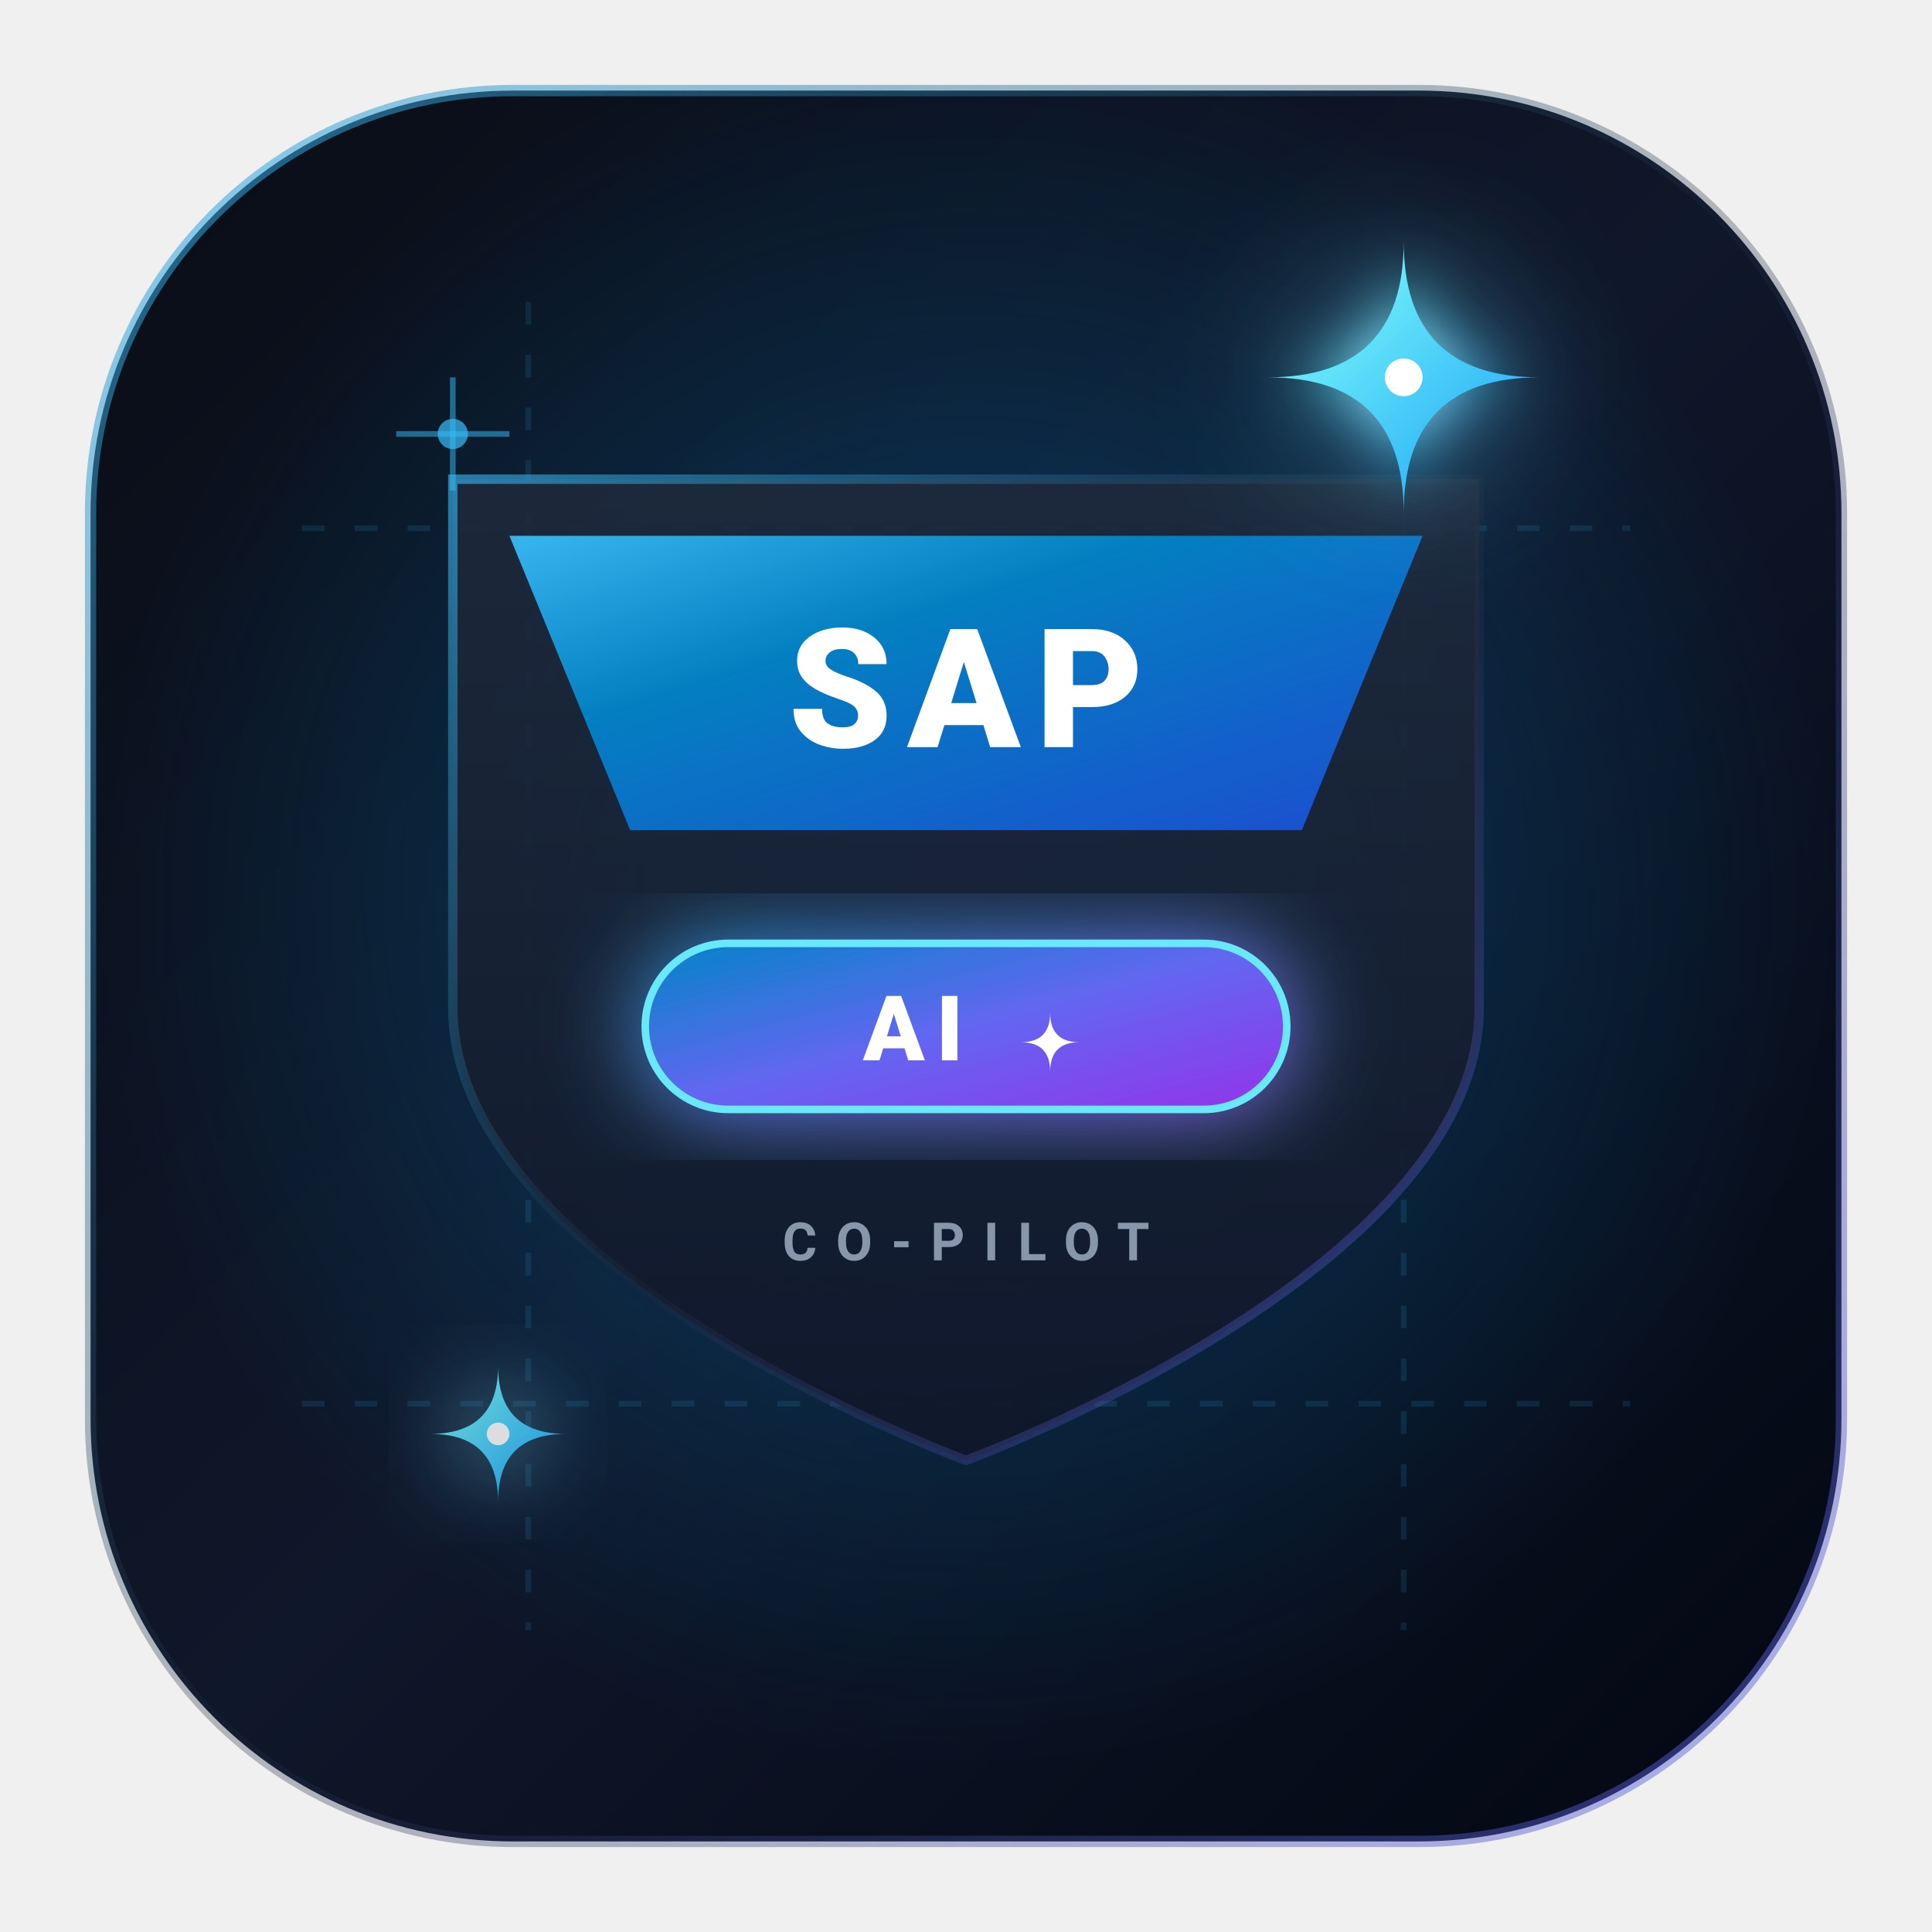
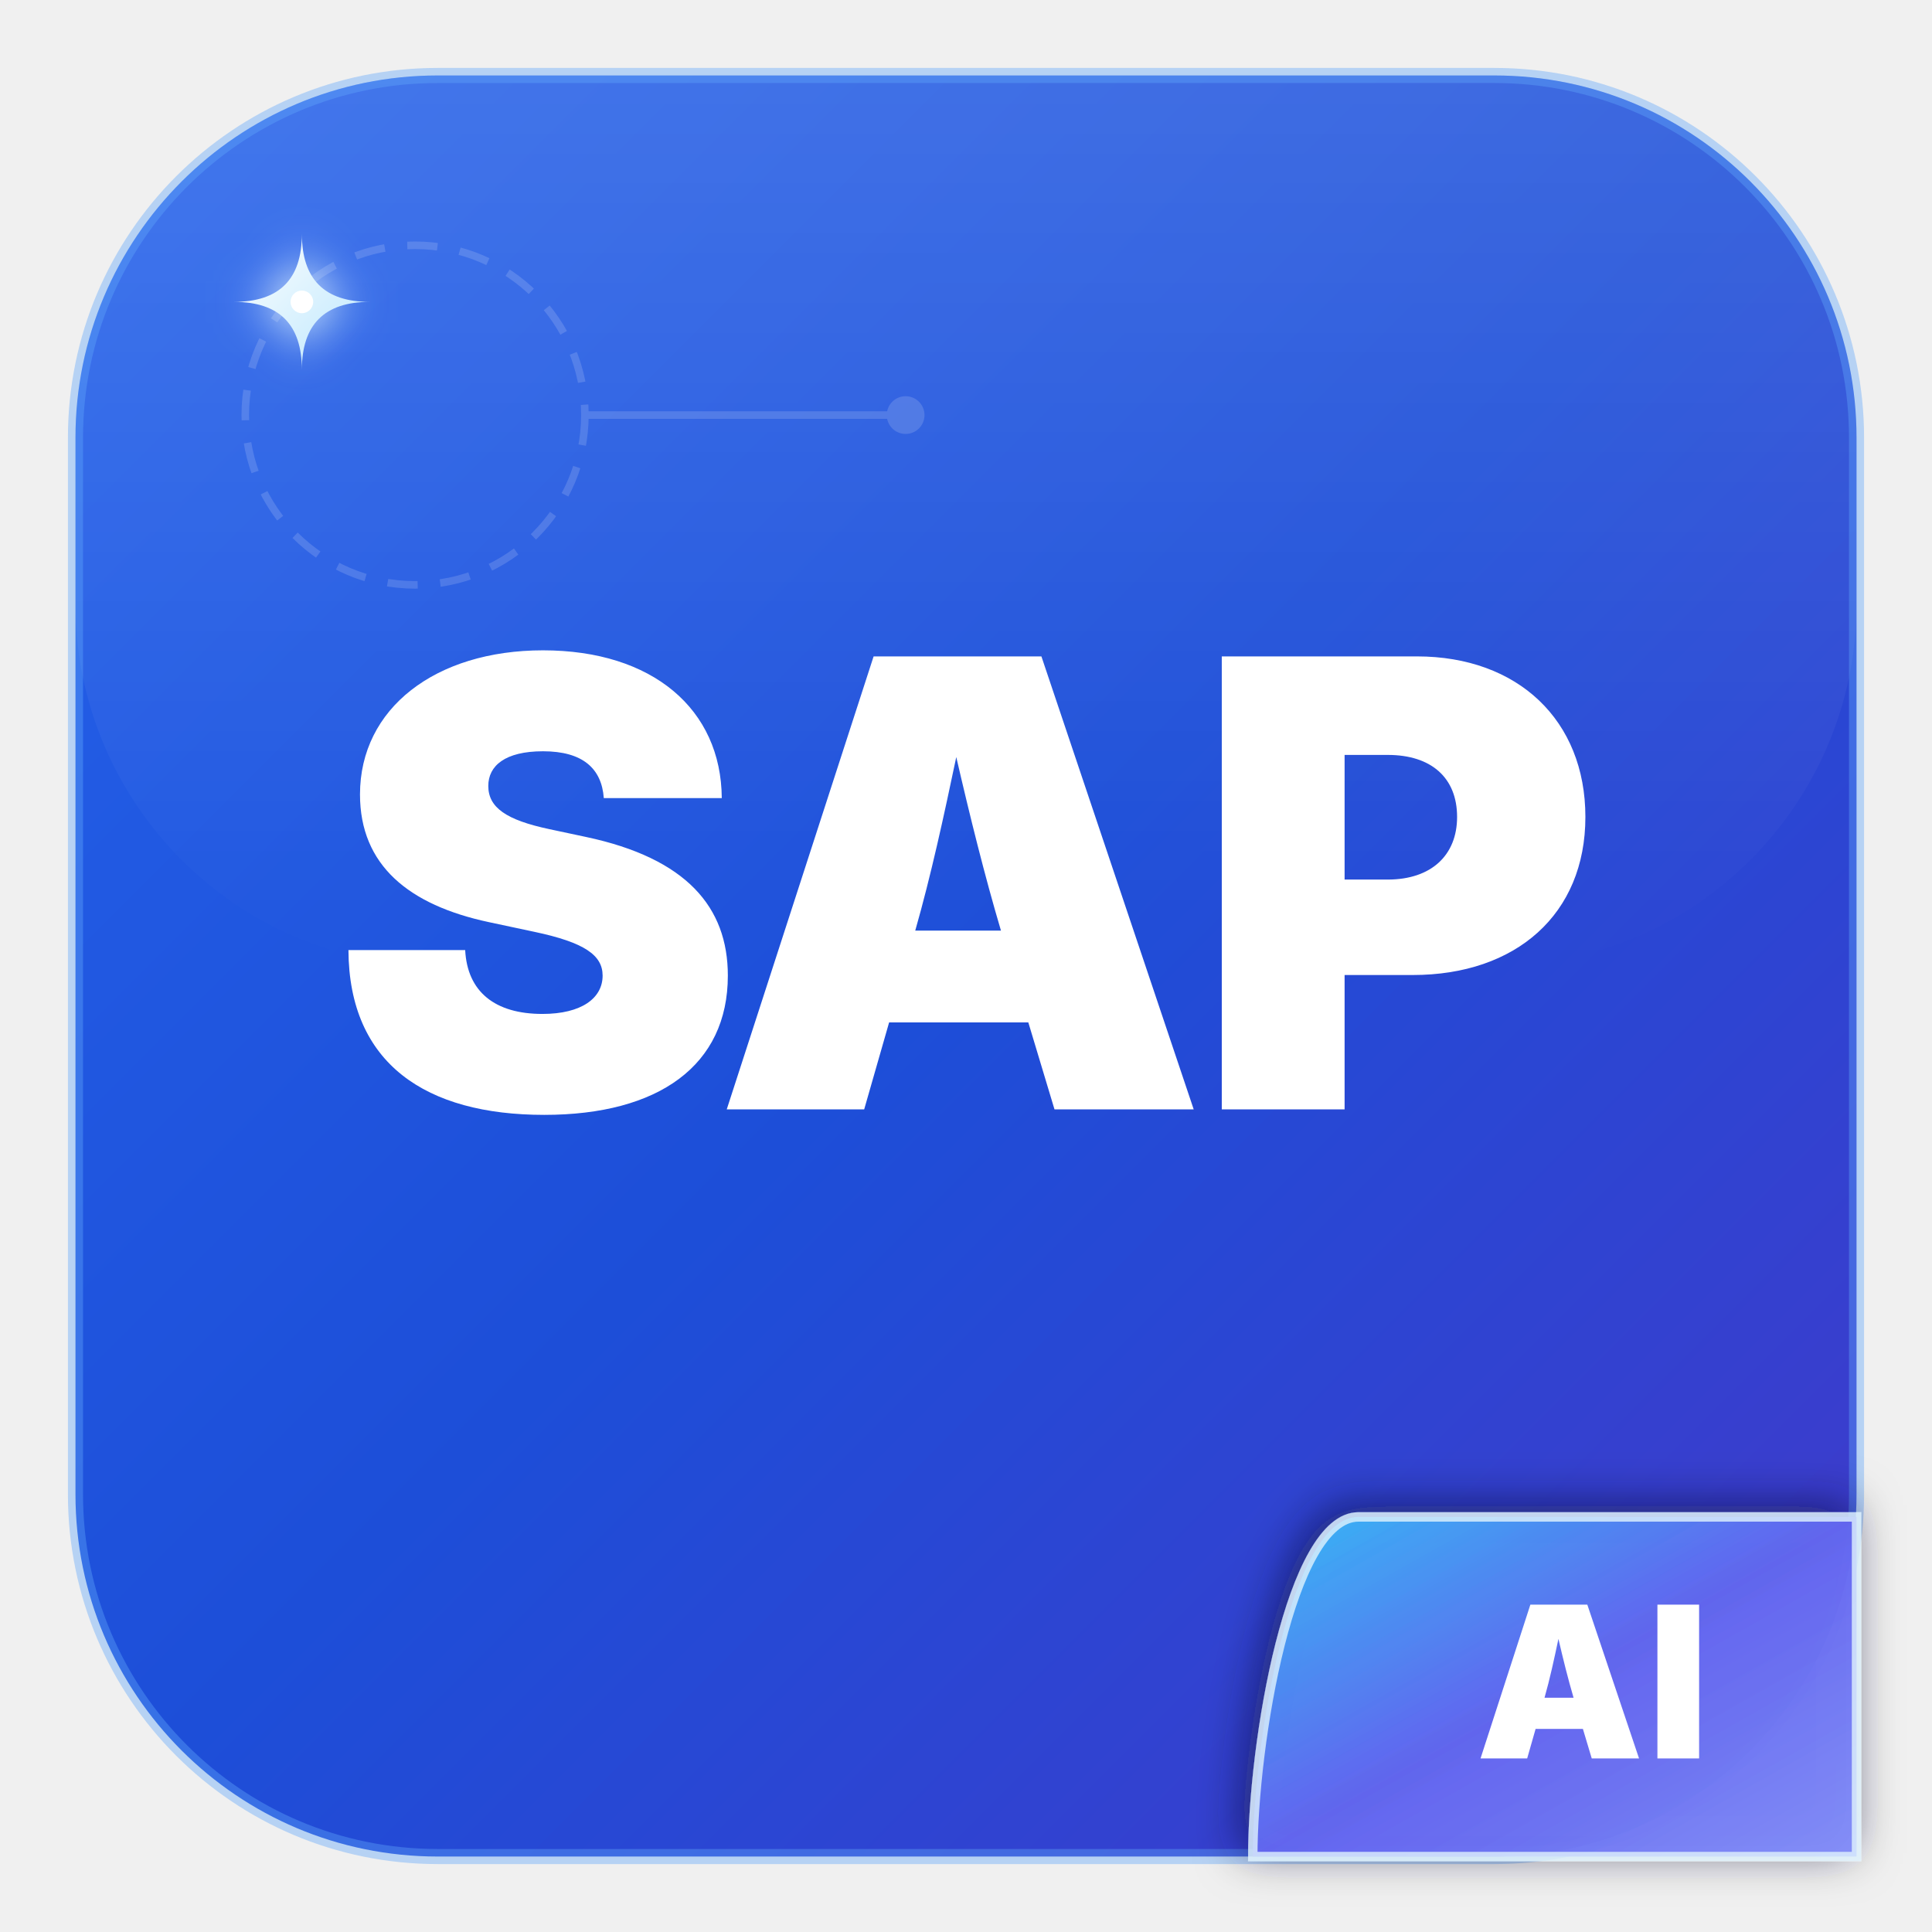
<svg xmlns="http://www.w3.org/2000/svg" viewBox="0 0 512 512" width="512" height="512">
  <defs>
-     <linearGradient id="bgGrad" x1="0%" y1="0%" x2="100%" y2="100%">
+     <linearGradient id="canvasBg" x1="0%" y1="0%" x2="100%" y2="100%">
      <stop offset="0%" stop-color="#090D16" />
-       <stop offset="50%" stop-color="#0F172A" />
-       <stop offset="100%" stop-color="#030712" />
+       <stop offset="100%" stop-color="#0F172A" />
    </linearGradient>
-     <radialGradient id="ambientGlow" cx="50%" cy="46%" r="50%">
-       <stop offset="0%" stop-color="#1D4ED8" stop-opacity="0.45" />
-       <stop offset="60%" stop-color="#0284C7" stop-opacity="0.15" />
-       <stop offset="100%" stop-color="#0284C7" stop-opacity="0" />
-     </radialGradient>
-     <linearGradient id="sapBlueGrad" x1="0%" y1="0%" x2="100%" y2="100%">
+     <linearGradient id="brandGrad" x1="0%" y1="0%" x2="100%" y2="100%">
+       <stop offset="0%" stop-color="#2563EB" />
+       <stop offset="50%" stop-color="#1D4ED8" />
+       <stop offset="100%" stop-color="#4338CA" />
+     </linearGradient>
+     <linearGradient id="topShine" x1="0%" y1="0%" x2="0%" y2="100%">
+       <stop offset="0%" stop-color="#FFFFFF" stop-opacity="0.35" />
+       <stop offset="100%" stop-color="#FFFFFF" stop-opacity="0" />
+     </linearGradient>
+     <linearGradient id="aiBadgeGrad" x1="0%" y1="0%" x2="100%" y2="100%">
      <stop offset="0%" stop-color="#38BDF8" />
-       <stop offset="35%" stop-color="#0284C7" />
-       <stop offset="100%" stop-color="#1D4ED8" />
-     </linearGradient>
-     <linearGradient id="shieldGrad" x1="0%" y1="0%" x2="0%" y2="100%">
-       <stop offset="0%" stop-color="#1E293B" stop-opacity="0.9" />
-       <stop offset="100%" stop-color="#0F172A" stop-opacity="0.95" />
-     </linearGradient>
-     <linearGradient id="aiSparkGrad" x1="0%" y1="0%" x2="100%" y2="100%">
-       <stop offset="0%" stop-color="#FFFFFF" />
-       <stop offset="30%" stop-color="#67E8F9" />
-       <stop offset="70%" stop-color="#38BDF8" />
+       <stop offset="50%" stop-color="#6366F1" />
      <stop offset="100%" stop-color="#818CF8" />
    </linearGradient>
-     <linearGradient id="badgeGrad" x1="0%" y1="0%" x2="100%" y2="100%">
-       <stop offset="0%" stop-color="#0284C7" />
-       <stop offset="50%" stop-color="#6366F1" />
-       <stop offset="100%" stop-color="#9333EA" />
+     <linearGradient id="sparkGrad" x1="0%" y1="0%" x2="100%" y2="100%">
+       <stop offset="0%" stop-color="#FFFFFF" />
+       <stop offset="100%" stop-color="#BAE6FD" />
    </linearGradient>
-     <linearGradient id="borderGrad" x1="0%" y1="0%" x2="100%" y2="100%">
-       <stop offset="0%" stop-color="#38BDF8" stop-opacity="0.6" />
-       <stop offset="50%" stop-color="#1E293B" stop-opacity="0.3" />
-       <stop offset="100%" stop-color="#6366F1" stop-opacity="0.5" />
-     </linearGradient>
-     <filter id="softGlow" x="-30%" y="-30%" width="160%" height="160%">
-       <feGaussianBlur stdDeviation="12" result="blur" />
-       <feComposite in="SourceGraphic" in2="blur" operator="over" />
+     <filter id="badgeShadow" x="-30%" y="-30%" width="160%" height="160%">
+       <feDropShadow dx="-2" dy="-2" stdDeviation="6" flood-color="#0F172A" flood-opacity="0.6" />
    </filter>
-     <filter id="intenseGlow" x="-40%" y="-40%" width="180%" height="180%">
-       <feGaussianBlur stdDeviation="8" result="blur1" />
-       <feGaussianBlur stdDeviation="20" result="blur2" />
+     <filter id="sparkGlow" x="-50%" y="-50%" width="200%" height="200%">
+       <feGaussianBlur in="SourceGraphic" stdDeviation="6" result="blur" />
      <feMerge>
-         <feMergeNode in="blur2" />
-         <feMergeNode in="blur1" />
+         <feMergeNode in="blur" />
        <feMergeNode in="SourceGraphic" />
      </feMerge>
    </filter>
  </defs>
-   <rect x="24" y="24" width="464" height="464" rx="112" fill="url(#bgGrad)" />
-   <rect x="24" y="24" width="464" height="464" rx="112" fill="url(#ambientGlow)" />
-   <rect x="24" y="24" width="464" height="464" rx="112" fill="none" stroke="url(#borderGrad)" stroke-width="3" />
-   <g opacity="0.12" stroke="#38BDF8" stroke-width="1.5">
-     <line x1="80" y1="140" x2="432" y2="140" stroke-dasharray="6,8" />
-     <line x1="80" y1="372" x2="432" y2="372" stroke-dasharray="6,8" />
-     <line x1="140" y1="80" x2="140" y2="432" stroke-dasharray="6,8" />
-     <line x1="372" y1="80" x2="372" y2="432" stroke-dasharray="6,8" />
+   <g transform="translate(20, 20)">
+     <rect width="472" height="472" rx="96" fill="url(#brandGrad)" />
+     <rect width="472" height="236" rx="96" fill="url(#topShine)" opacity="0.4" />
+     <rect width="472" height="472" rx="96" fill="none" stroke="#60A5FA" stroke-width="4" stroke-opacity="0.4" />
+     <g opacity="0.15" stroke="#FFFFFF" stroke-width="2">
+       <circle cx="90" cy="90" r="45" fill="none" stroke-dasharray="8,6" />
+       <line x1="135" y1="90" x2="220" y2="90" />
+       <circle cx="220" cy="90" r="4" fill="#FFFFFF" />
+     </g>
+     <g clip-path="url(#cardClip)">
+       <text x="236" y="274" fill="#FFFFFF" font-family="-apple-system, BlinkMacSystemFont, 'SF Pro Display', 'Inter', 'Segoe UI', Roboto, sans-serif" font-weight="900" font-size="165" letter-spacing="-4" text-anchor="middle" style="text-shadow: 0 4px 16px rgba(0,0,0,0.35);">SAP</text>
+     </g>
+     <g transform="translate(60, 60)" filter="url(#sparkGlow)">
+       <path d="M 0 -18 C 0 -6 6 0 18 0 C 6 0 0 6 0 18 C 0 6 -6 0 -18 0 C -6 0 0 -6 0 -18 Z" fill="url(#sparkGrad)" />
+       <circle cx="0" cy="0" r="3" fill="#FFFFFF" />
+     </g>
+     <g transform="translate(312, 382)" filter="url(#badgeShadow)">
+       <path d="M 28 0 L 160 0 L 160 90 L 0 90 C 0 60 10 0 28 0 Z" fill="url(#aiBadgeGrad)" opacity="0.96" />
+       <path d="M 28 0 L 160 0 L 160 90 L 0 90 C 0 60 10 0 28 0 Z" fill="none" stroke="#E0F2FE" stroke-width="2.5" stroke-opacity="0.8" />
+       <text x="90" y="64" fill="#FFFFFF" font-family="-apple-system, BlinkMacSystemFont, 'SF Pro Display', 'Inter', 'Segoe UI', Roboto, sans-serif" font-weight="900" font-size="56" letter-spacing="1" text-anchor="middle" style="text-shadow: 0 2px 8px rgba(0,0,0,0.3);">AI</text>
+     </g>
  </g>
-   <g transform="translate(0, -8)">
-     <path d="M120 135 L392 135 L392 275 C392 345 256 395 256 395 C256 395 120 345 120 275 Z" fill="url(#shieldGrad)" stroke="url(#borderGrad)" stroke-width="2.5" />
-     <path d="M135 150 L377 150 L345 228 L167 228 Z" fill="url(#sapBlueGrad)" opacity="0.95" />
-     <g fill="#FFFFFF" font-family="-apple-system, BlinkMacSystemFont, 'Segoe UI', Roboto, 'Helvetica Neue', Arial, sans-serif" font-weight="900" font-size="44" letter-spacing="4">
-       <text x="256" y="206" text-anchor="middle">SAP</text>
-     </g>
-     <g transform="translate(256, 280)">
-       <rect x="-85" y="-22" width="170" height="44" rx="22" fill="url(#badgeGrad)" stroke="#67E8F9" stroke-width="2" filter="url(#softGlow)" />
-       <text x="-14" y="9" fill="#FFFFFF" font-family="-apple-system, BlinkMacSystemFont, 'Segoe UI', Roboto, sans-serif" font-weight="800" font-size="24" letter-spacing="3" text-anchor="middle">AI</text>
-       <path d="M22 0 C22 -8 26 -12 34 -12 C26 -12 22 -16 22 -24 C22 -16 18 -12 10 -12 C18 -12 22 -8 22 0 Z" transform="translate(8, 12) scale(0.65)" fill="#FFFFFF" />
-     </g>
-     <text x="256" y="342" fill="#94A3B8" font-family="-apple-system, BlinkMacSystemFont, 'Segoe UI', Roboto, sans-serif" font-weight="600" font-size="14" letter-spacing="5" text-anchor="middle" opacity="0.9">CO-PILOT</text>
-   </g>
-   <g transform="translate(372, 100)" filter="url(#intenseGlow)">
-     <path d="M0 -36 C0 -12 12 0 36 0 C12 0 0 12 0 36 C0 12 -12 0 -36 0 C-12 0 0 -12 0 -36 Z" fill="url(#aiSparkGrad)" />
-     <circle cx="0" cy="0" r="5" fill="#FFFFFF" />
-   </g>
-   <g transform="translate(132, 380)" filter="url(#softGlow)" opacity="0.85">
-     <path d="M0 -18 C0 -6 6 0 18 0 C6 0 0 6 0 18 C0 6 -6 0 -18 0 C-6 0 0 -6 0 -18 Z" fill="url(#aiSparkGrad)" />
-     <circle cx="0" cy="0" r="3" fill="#FFFFFF" />
-   </g>
-   <circle cx="120" cy="115" r="4" fill="#38BDF8" opacity="0.7" />
-   <line x1="105" y1="115" x2="135" y2="115" stroke="#38BDF8" stroke-width="1.5" opacity="0.5" />
-   <line x1="120" y1="100" x2="120" y2="130" stroke="#38BDF8" stroke-width="1.5" opacity="0.5" />
</svg>
